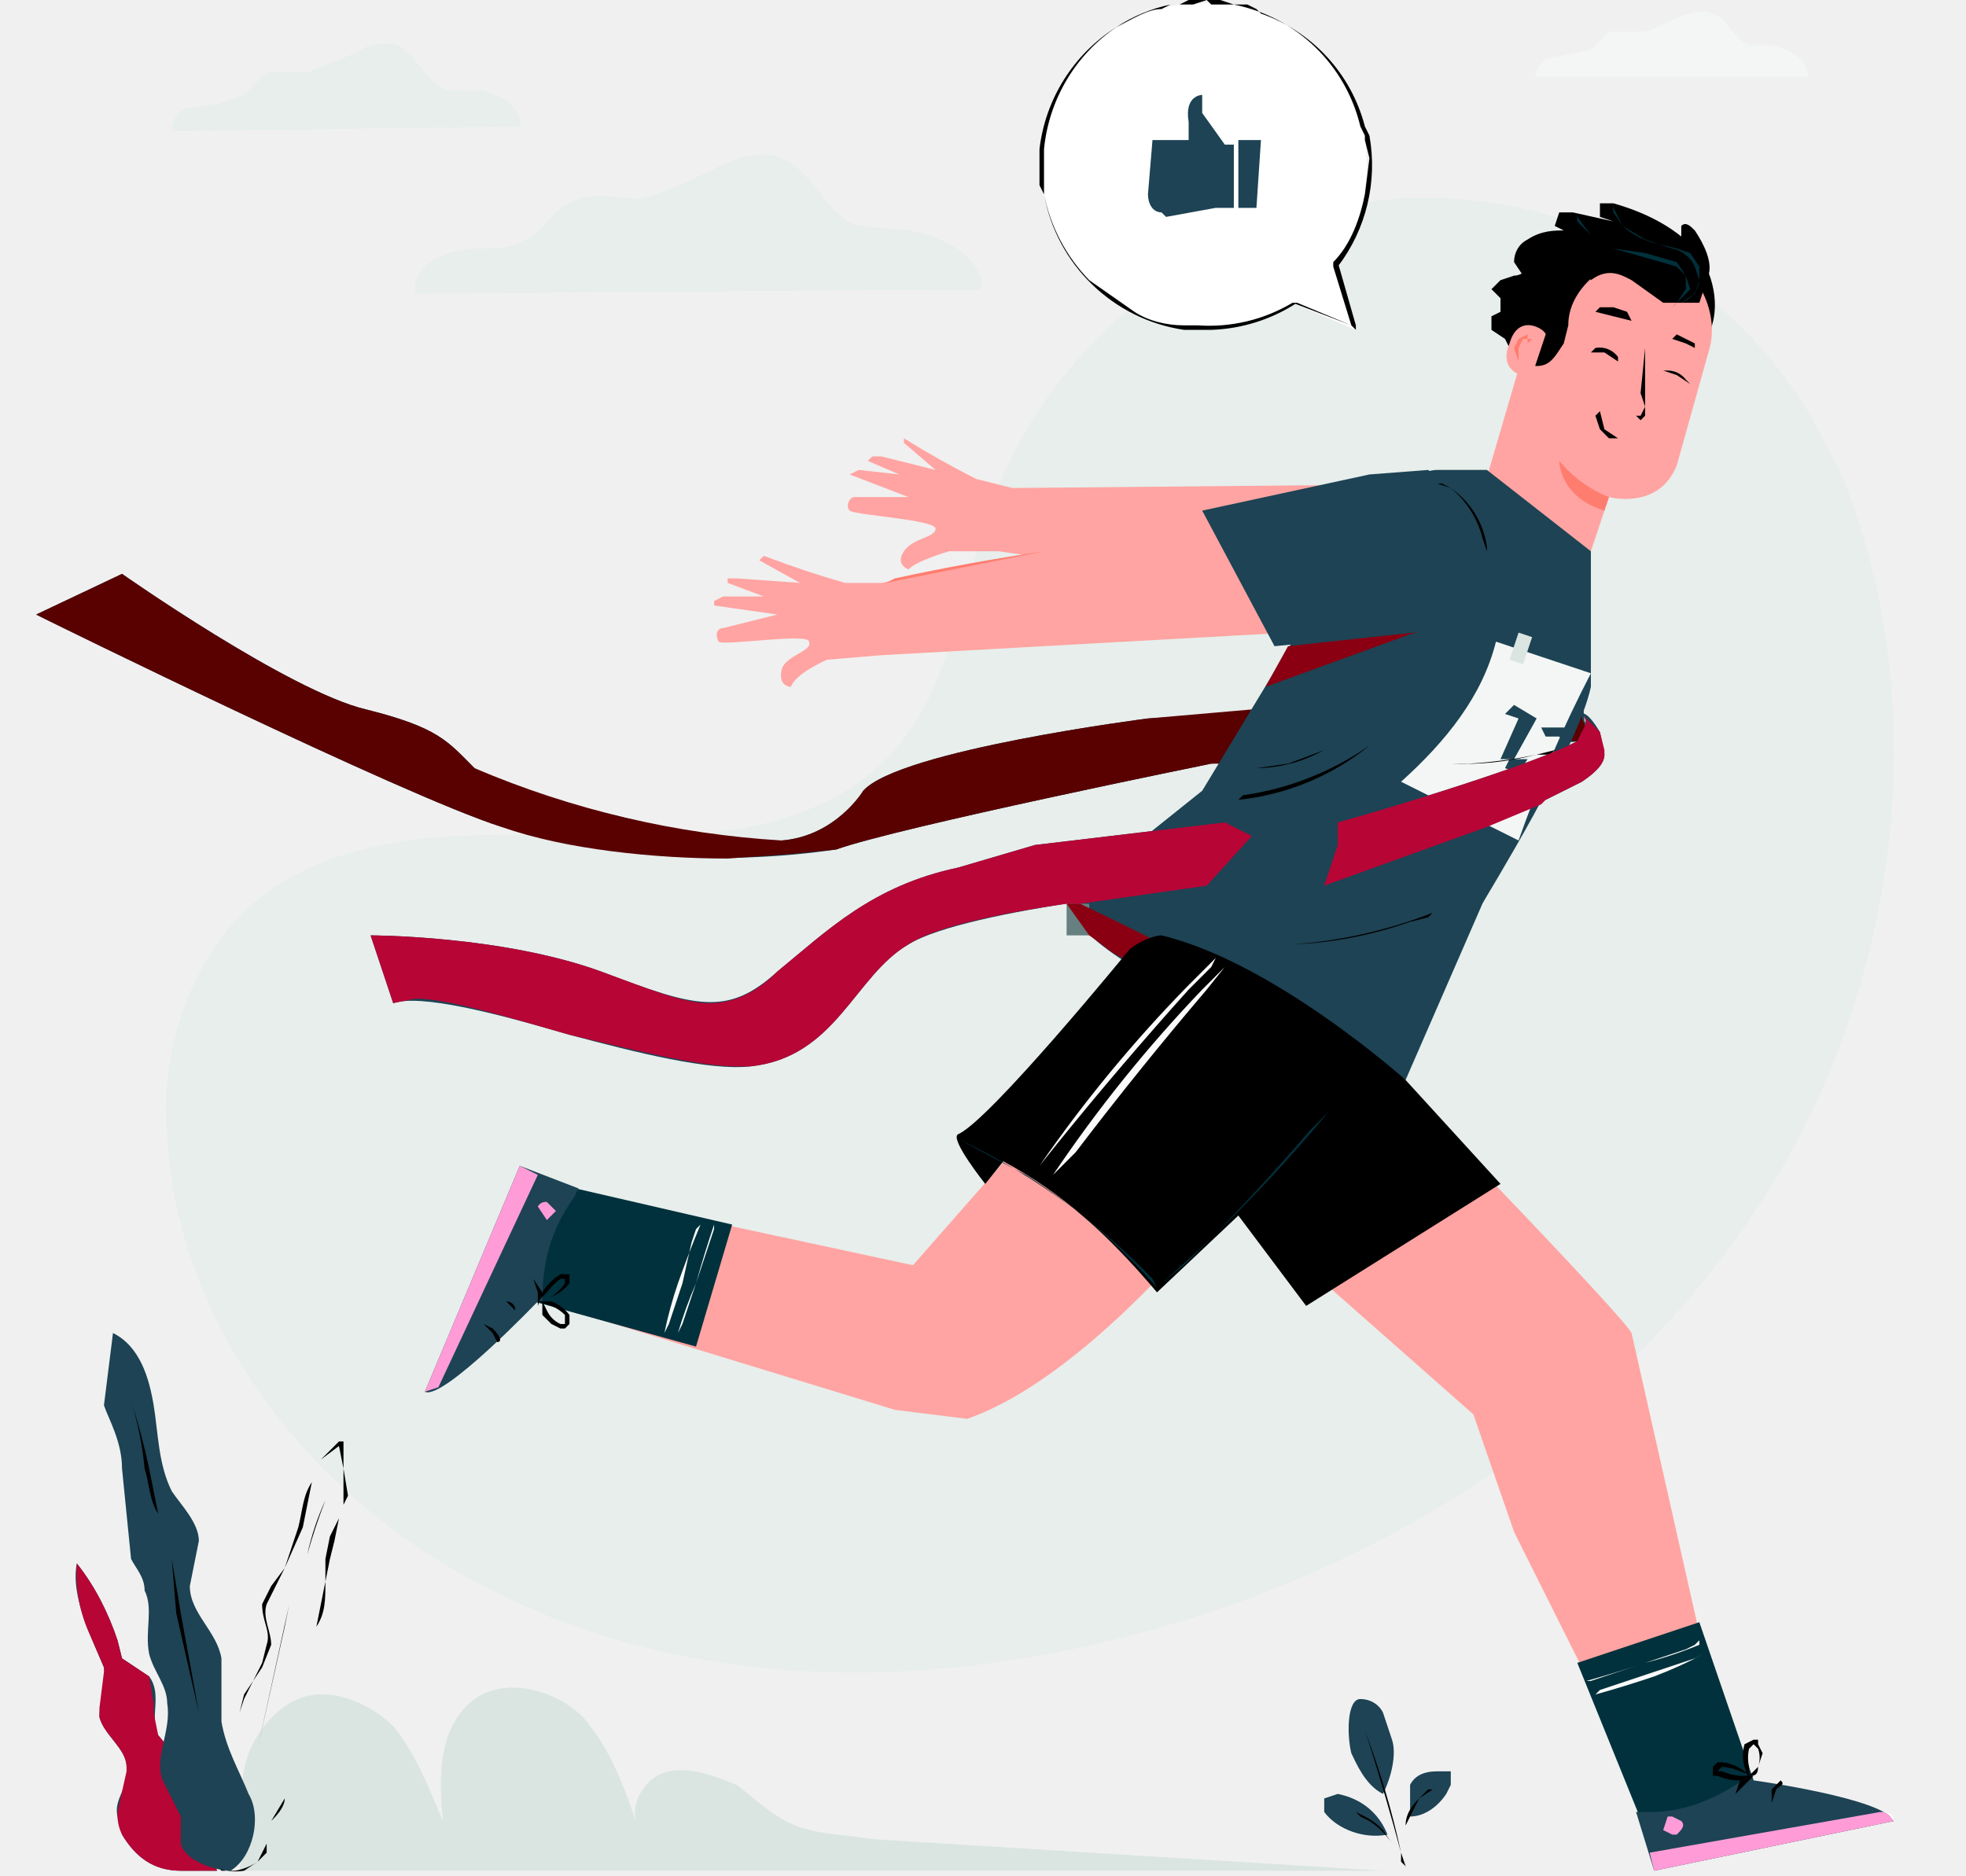
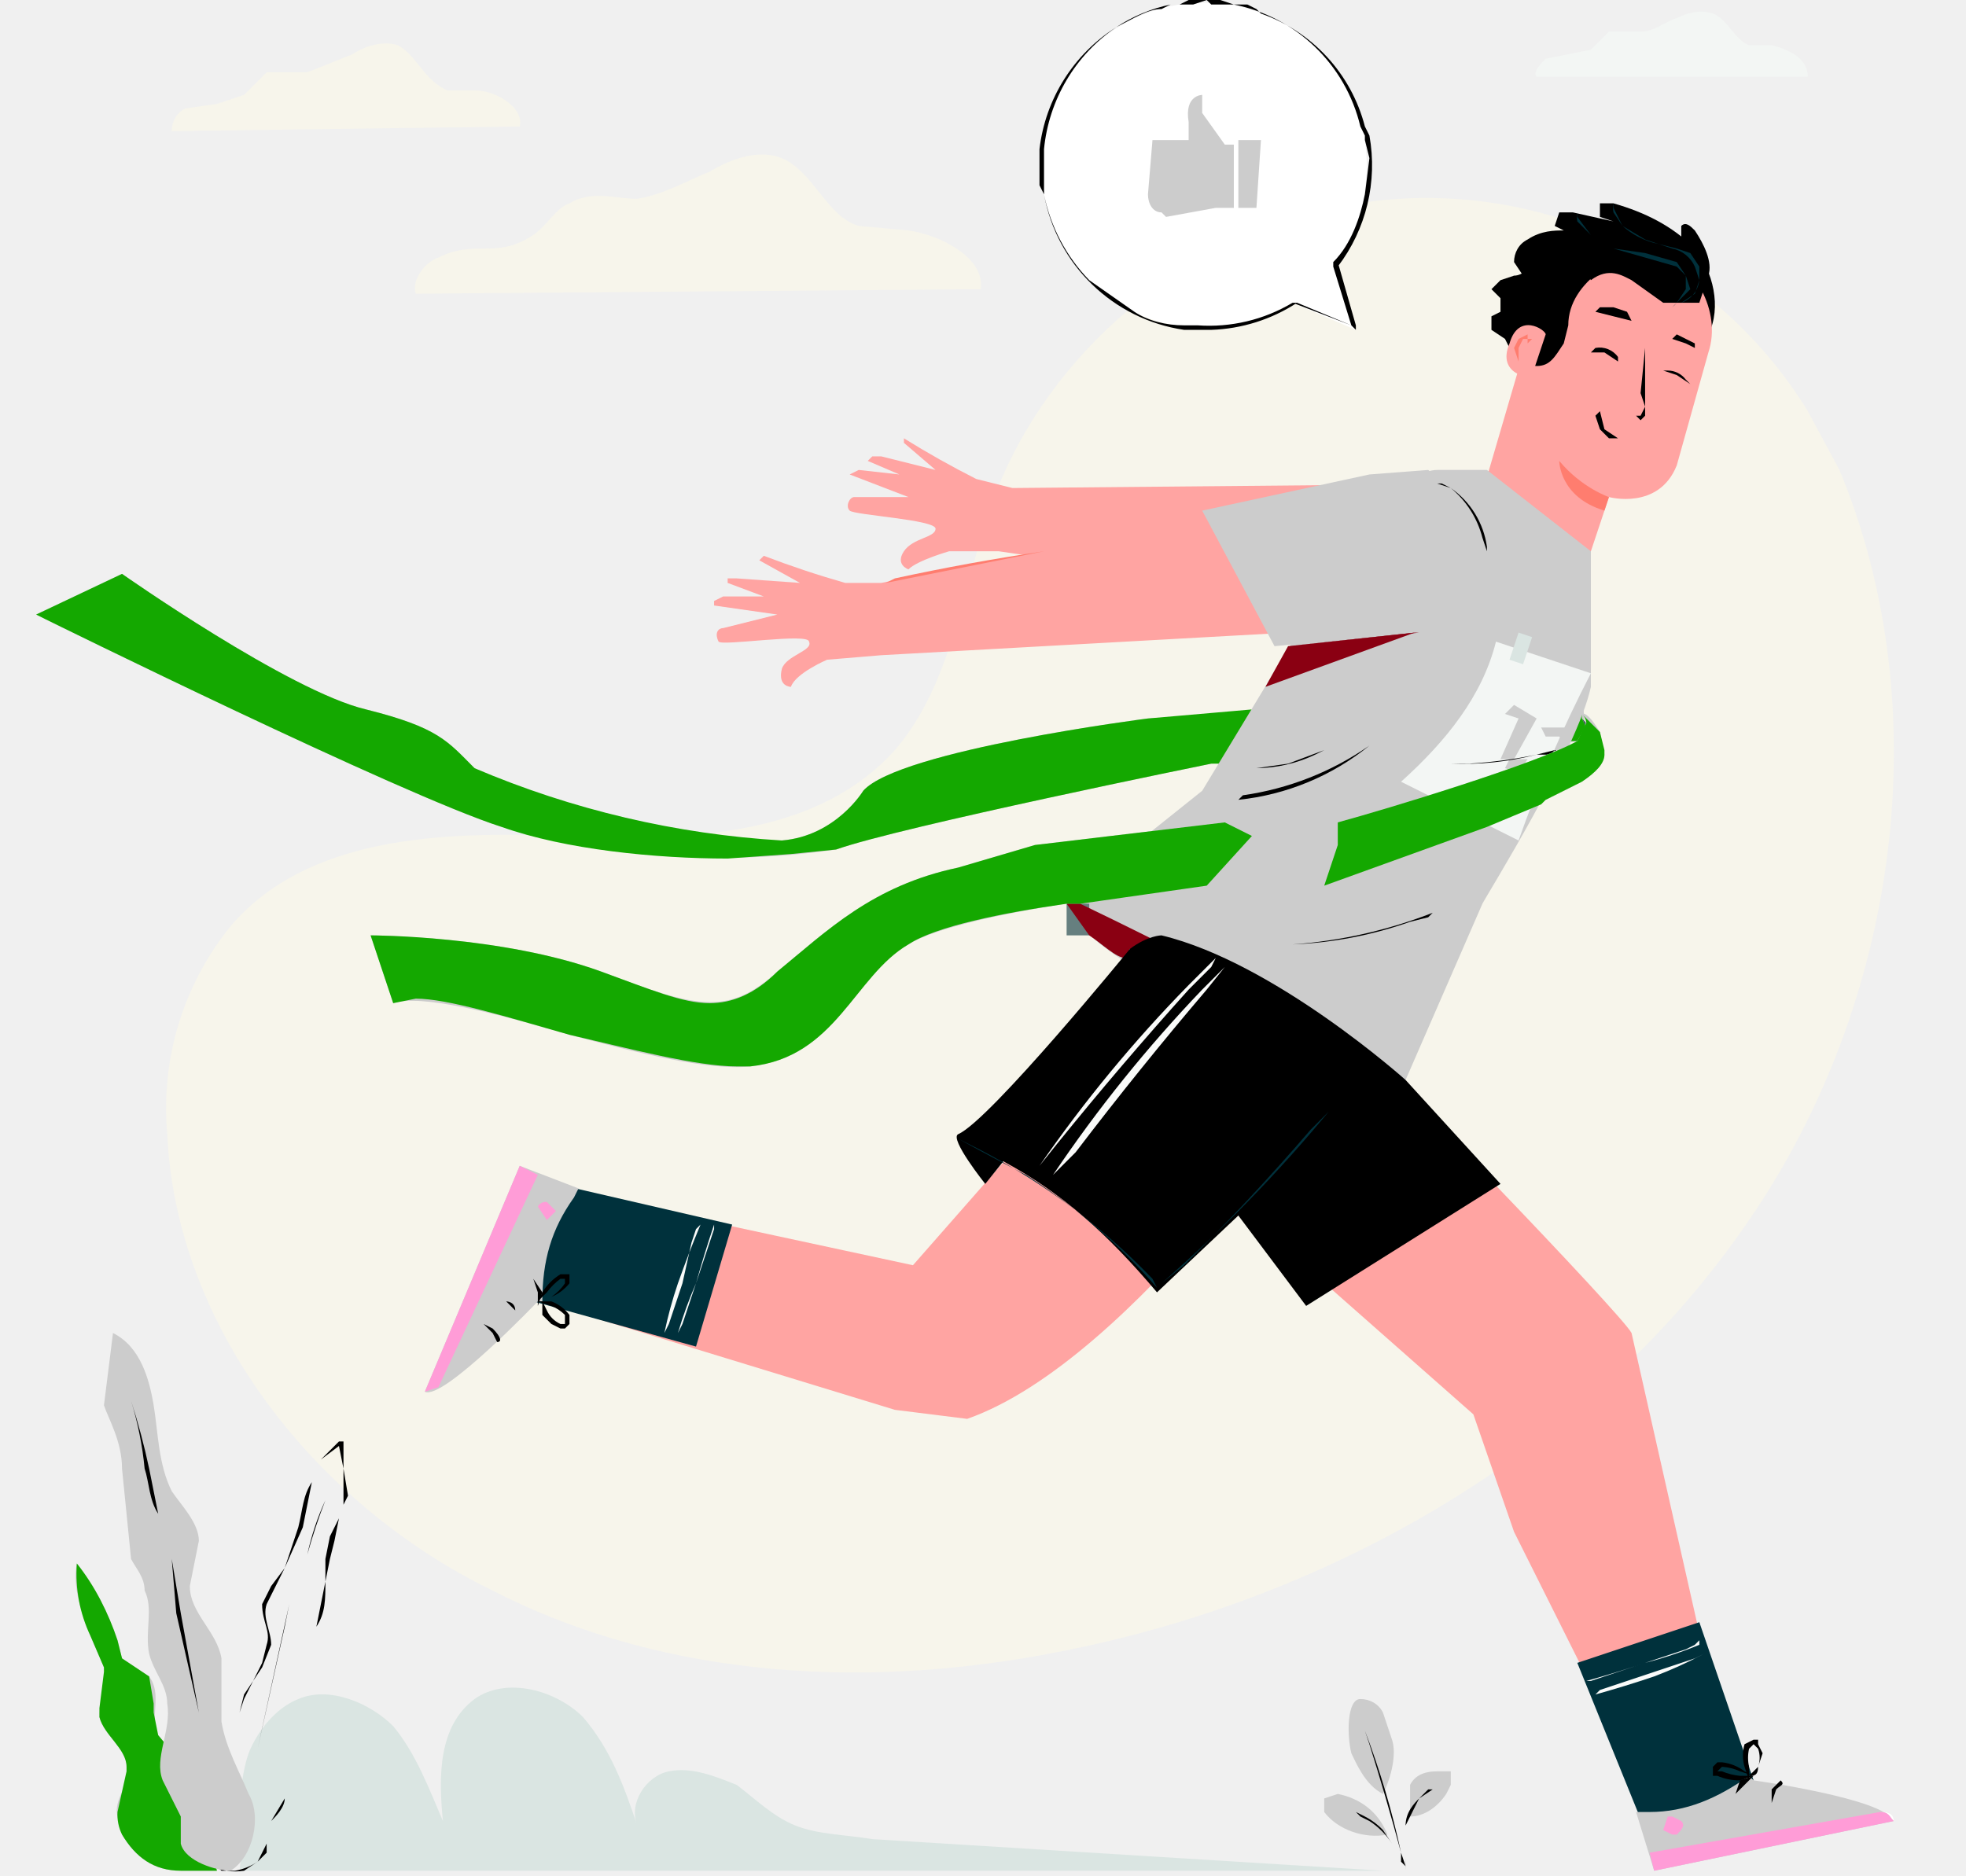
<svg xmlns="http://www.w3.org/2000/svg" xmlns:xlink="http://www.w3.org/1999/xlink" viewBox="0 0 435 415">
  <defs>
    <path id="a" d="M0 415V0h435v415z" clip-rule="evenodd" />
    <path id="c" fill="none" d="M0 0h435v415H0z" />
  </defs>
  <defs>
    <clipPath id="b">
      <path d="M0 0h435v415H0z" clip-rule="evenodd" />
    </clipPath>
    <clipPath id="d">
      <use xlink:href="#a" clip-rule="evenodd" />
    </clipPath>
    <clipPath id="e">
      <use xlink:href="#a" clip-rule="evenodd" />
    </clipPath>
    <clipPath id="f">
      <use xlink:href="#a" clip-rule="evenodd" />
    </clipPath>
    <clipPath id="g">
      <use xlink:href="#a" clip-rule="evenodd" />
    </clipPath>
    <clipPath id="h">
      <use xlink:href="#a" clip-rule="evenodd" />
    </clipPath>
    <clipPath id="i">
      <use xlink:href="#a" clip-rule="evenodd" />
    </clipPath>
    <clipPath id="j">
      <use xlink:href="#a" clip-rule="evenodd" />
    </clipPath>
    <clipPath id="k">
      <use xlink:href="#a" clip-rule="evenodd" />
    </clipPath>
    <clipPath id="l">
      <use xlink:href="#a" clip-rule="evenodd" />
    </clipPath>
    <clipPath id="m">
      <use xlink:href="#a" clip-rule="evenodd" />
    </clipPath>
    <clipPath id="n">
      <use xlink:href="#a" clip-rule="evenodd" />
    </clipPath>
    <clipPath id="o">
      <use xlink:href="#a" clip-rule="evenodd" />
    </clipPath>
    <clipPath id="p">
      <use xlink:href="#a" clip-rule="evenodd" />
    </clipPath>
    <clipPath id="q">
      <use xlink:href="#a" clip-rule="evenodd" />
    </clipPath>
    <clipPath id="r">
      <use xlink:href="#a" clip-rule="evenodd" />
    </clipPath>
    <clipPath id="s">
      <use xlink:href="#a" clip-rule="evenodd" />
    </clipPath>
    <clipPath id="t">
      <use xlink:href="#a" clip-rule="evenodd" />
    </clipPath>
    <clipPath id="u">
      <use xlink:href="#a" clip-rule="evenodd" />
    </clipPath>
    <clipPath id="v">
      <use xlink:href="#a" clip-rule="evenodd" />
    </clipPath>
    <clipPath id="w">
      <use xlink:href="#a" clip-rule="evenodd" />
    </clipPath>
    <clipPath id="x">
      <use xlink:href="#a" clip-rule="evenodd" />
    </clipPath>
    <clipPath id="y">
      <use xlink:href="#a" clip-rule="evenodd" />
    </clipPath>
    <clipPath id="z">
      <use xlink:href="#a" clip-rule="evenodd" />
    </clipPath>
    <clipPath id="A">
      <use xlink:href="#a" clip-rule="evenodd" />
    </clipPath>
    <clipPath id="B">
      <use xlink:href="#a" clip-rule="evenodd" />
    </clipPath>
    <clipPath id="C">
      <use xlink:href="#a" clip-rule="evenodd" />
    </clipPath>
    <clipPath id="D">
      <use xlink:href="#a" clip-rule="evenodd" />
    </clipPath>
    <clipPath id="E">
      <use xlink:href="#a" clip-rule="evenodd" />
    </clipPath>
    <clipPath id="F">
      <use xlink:href="#a" clip-rule="evenodd" />
    </clipPath>
    <clipPath id="G">
      <use xlink:href="#a" clip-rule="evenodd" />
    </clipPath>
    <clipPath id="H">
      <use xlink:href="#a" clip-rule="evenodd" />
    </clipPath>
    <clipPath id="I">
      <use xlink:href="#a" clip-rule="evenodd" />
    </clipPath>
    <clipPath id="J">
      <use xlink:href="#a" clip-rule="evenodd" />
    </clipPath>
    <clipPath id="K">
      <use xlink:href="#a" clip-rule="evenodd" />
    </clipPath>
    <clipPath id="L">
      <use xlink:href="#a" clip-rule="evenodd" />
    </clipPath>
    <clipPath id="M">
      <use xlink:href="#a" clip-rule="evenodd" />
    </clipPath>
    <clipPath id="N">
      <use xlink:href="#a" clip-rule="evenodd" />
    </clipPath>
    <clipPath id="O">
      <use xlink:href="#a" clip-rule="evenodd" />
    </clipPath>
    <clipPath id="P">
      <use xlink:href="#a" clip-rule="evenodd" />
    </clipPath>
    <clipPath id="Q">
      <use xlink:href="#a" clip-rule="evenodd" />
    </clipPath>
    <clipPath id="R">
      <use xlink:href="#a" clip-rule="evenodd" />
    </clipPath>
    <clipPath id="S">
      <use xlink:href="#a" clip-rule="evenodd" />
    </clipPath>
    <clipPath id="T">
      <use xlink:href="#a" clip-rule="evenodd" />
    </clipPath>
    <clipPath id="U">
      <use xlink:href="#a" clip-rule="evenodd" />
    </clipPath>
    <clipPath id="V">
      <use xlink:href="#a" clip-rule="evenodd" />
    </clipPath>
    <clipPath id="W">
      <use xlink:href="#a" clip-rule="evenodd" />
    </clipPath>
    <clipPath id="X">
      <use xlink:href="#a" clip-rule="evenodd" />
    </clipPath>
    <clipPath id="Y">
      <use xlink:href="#a" clip-rule="evenodd" />
    </clipPath>
    <clipPath id="Z">
      <use xlink:href="#a" clip-rule="evenodd" />
    </clipPath>
    <clipPath id="aa">
      <use xlink:href="#a" clip-rule="evenodd" />
    </clipPath>
    <clipPath id="ab">
      <use xlink:href="#a" clip-rule="evenodd" />
    </clipPath>
    <clipPath id="ac">
      <use xlink:href="#a" clip-rule="evenodd" />
    </clipPath>
    <clipPath id="ad">
      <use xlink:href="#a" clip-rule="evenodd" />
    </clipPath>
    <clipPath id="ae">
      <use xlink:href="#a" clip-rule="evenodd" />
    </clipPath>
    <clipPath id="af">
      <use xlink:href="#a" clip-rule="evenodd" />
    </clipPath>
    <clipPath id="ag">
      <use xlink:href="#a" clip-rule="evenodd" />
    </clipPath>
    <clipPath id="ah">
      <use xlink:href="#a" clip-rule="evenodd" />
    </clipPath>
    <clipPath id="ai">
      <use xlink:href="#a" clip-rule="evenodd" />
    </clipPath>
    <clipPath id="aj">
      <use xlink:href="#a" clip-rule="evenodd" />
    </clipPath>
    <clipPath id="ak">
      <use xlink:href="#a" clip-rule="evenodd" />
    </clipPath>
    <clipPath id="al">
      <use xlink:href="#a" clip-rule="evenodd" />
    </clipPath>
    <clipPath id="am">
      <use xlink:href="#a" clip-rule="evenodd" />
    </clipPath>
    <clipPath id="an">
      <use xlink:href="#a" clip-rule="evenodd" />
    </clipPath>
    <clipPath id="ao">
      <use xlink:href="#a" clip-rule="evenodd" />
    </clipPath>
    <clipPath id="ap">
      <use xlink:href="#a" clip-rule="evenodd" />
    </clipPath>
    <clipPath id="aq">
      <use xlink:href="#a" clip-rule="evenodd" />
    </clipPath>
    <clipPath id="ar">
      <use xlink:href="#a" clip-rule="evenodd" />
    </clipPath>
    <clipPath id="as">
      <use xlink:href="#a" clip-rule="evenodd" />
    </clipPath>
    <clipPath id="at">
      <use xlink:href="#a" clip-rule="evenodd" />
    </clipPath>
    <clipPath id="au">
      <use xlink:href="#a" clip-rule="evenodd" />
    </clipPath>
    <clipPath id="av">
      <use xlink:href="#a" clip-rule="evenodd" />
    </clipPath>
    <clipPath id="aw">
      <use xlink:href="#a" clip-rule="evenodd" />
    </clipPath>
    <clipPath id="ax">
      <use xlink:href="#a" clip-rule="evenodd" />
    </clipPath>
    <clipPath id="ay">
      <use xlink:href="#a" clip-rule="evenodd" />
    </clipPath>
    <clipPath id="az">
      <use xlink:href="#a" clip-rule="evenodd" />
    </clipPath>
    <clipPath id="aA">
      <use xlink:href="#a" clip-rule="evenodd" />
    </clipPath>
    <clipPath id="aB">
      <use xlink:href="#a" clip-rule="evenodd" />
    </clipPath>
    <clipPath id="aC">
      <use xlink:href="#a" clip-rule="evenodd" />
    </clipPath>
    <clipPath id="aD">
      <use xlink:href="#a" clip-rule="evenodd" />
    </clipPath>
    <clipPath id="aE">
      <use xlink:href="#a" clip-rule="evenodd" />
    </clipPath>
    <clipPath id="aF">
      <use xlink:href="#a" clip-rule="evenodd" />
    </clipPath>
    <clipPath id="aG">
      <use xlink:href="#a" clip-rule="evenodd" />
    </clipPath>
    <clipPath id="aH">
      <use xlink:href="#a" clip-rule="evenodd" />
    </clipPath>
    <clipPath id="aI">
      <use xlink:href="#a" clip-rule="evenodd" />
    </clipPath>
    <clipPath id="aJ">
      <use xlink:href="#a" clip-rule="evenodd" />
    </clipPath>
    <clipPath id="aK">
      <use xlink:href="#a" clip-rule="evenodd" />
    </clipPath>
    <clipPath id="aL">
      <use xlink:href="#a" clip-rule="evenodd" />
    </clipPath>
    <clipPath id="aM">
      <use xlink:href="#a" clip-rule="evenodd" />
    </clipPath>
    <clipPath id="aN">
      <use xlink:href="#a" clip-rule="evenodd" />
    </clipPath>
    <clipPath id="aO">
      <use xlink:href="#a" clip-rule="evenodd" />
    </clipPath>
    <clipPath id="aP">
      <use xlink:href="#a" clip-rule="evenodd" />
    </clipPath>
    <clipPath id="aQ">
      <use xlink:href="#a" clip-rule="evenodd" />
    </clipPath>
    <clipPath id="aR">
      <use xlink:href="#a" clip-rule="evenodd" />
    </clipPath>
    <clipPath id="aS">
      <use xlink:href="#a" clip-rule="evenodd" />
    </clipPath>
    <clipPath id="aT">
      <use xlink:href="#a" clip-rule="evenodd" />
    </clipPath>
    <clipPath id="aU">
      <use xlink:href="#a" clip-rule="evenodd" />
    </clipPath>
    <clipPath id="aV">
      <use xlink:href="#a" clip-rule="evenodd" />
    </clipPath>
    <clipPath id="aW">
      <use xlink:href="#a" clip-rule="evenodd" />
    </clipPath>
    <clipPath id="aX">
      <use xlink:href="#a" clip-rule="evenodd" />
    </clipPath>
    <clipPath id="aY">
      <use xlink:href="#a" clip-rule="evenodd" />
    </clipPath>
    <clipPath id="aZ">
      <use xlink:href="#a" clip-rule="evenodd" />
    </clipPath>
    <clipPath id="ba">
      <use xlink:href="#a" clip-rule="evenodd" />
    </clipPath>
    <clipPath id="bb">
      <use xlink:href="#a" clip-rule="evenodd" />
    </clipPath>
    <clipPath id="bc">
      <use xlink:href="#a" clip-rule="evenodd" />
    </clipPath>
  </defs>
  <g clip-path="url(#b)" transform="matrix(1 0 0 -1 0 415)">
    <use xlink:href="#c" />
    <use xlink:href="#c" />
    <use xlink:href="#c" />
    <use xlink:href="#c" />
    <use xlink:href="#c" />
    <path fill="none" d="M0 415V0h435v415z" />
    <path fill="#DAE5E2" d="M306 1 193 8c-6 1-12 1-17 3s-9 6-13 9c-5 2-10 4-15 3s-9-7-7-12c-3 9-6 17-12 24-6 6-17 9-24 4-8-6-8-17-7-27-3 7-6 15-11 21-5 5-14 9-21 6-5-2-9-7-11-12-2-6-2-12-1-17l-1-9h253z" clip-path="url(#d)" />
-     <path fill="#E7EEEC" d="M217 351c1 7-9 12-16 13l-11 1c-7 2-10 12-17 15-5 2-11 0-16-3-5-2-10-5-16-6-5 0-10 2-15-1-3-1-5-5-8-7s-6-3-10-3-7 0-11-2c-3-1-6-5-5-8l125 1z" clip-path="url(#e)" />
+     <path fill="#F7F5EB" d="M217 351c1 7-9 12-16 13l-11 1c-7 2-10 12-17 15-5 2-11 0-16-3-5-2-10-5-16-6-5 0-10 2-15-1-3-1-5-5-8-7s-6-3-10-3-7 0-11-2c-3-1-6-5-5-8l125 1z" clip-path="url(#e)" />
    <path fill="#F3F6F4" d="M400 398c0 4-4 6-8 7h-5c-3 1-5 6-8 7s-6 0-8-1c-3-1-5-3-8-3h-7l-4-4-5-1-5-1c-1-1-3-3-2-4h60z" clip-path="url(#f)" />
-     <path fill="#E7EEEC" d="M115 387c1 4-5 8-10 8h-6c-5 2-7 8-11 10-3 1-7 0-10-2l-10-4h-9l-5-5-6-2-7-1c-2-1-3-3-3-5l77 1z" clip-path="url(#g)" />
-     <path fill="#E7EEEC" d="M400 324a99 99 0 0 1-105 45c-33-7-63-32-75-64-7-19-9-41-22-56-18-20-48-20-74-19s-56 0-73-20a64 64 0 0 1-14-46c2-43 33-82 72-101 39-20 85-22 128-13 59 12 116 45 150 95 33 48 42 113 20 166l-7 13z" clip-path="url(#h)" />
+     <path fill="#F7F5EB" d="M115 387c1 4-5 8-10 8h-6c-5 2-7 8-11 10-3 1-7 0-10-2l-10-4h-9l-5-5-6-2-7-1c-2-1-3-3-3-5l77 1z" clip-path="url(#g)" />
+     <path fill="#F7F5EB" d="M400 324a99 99 0 0 1-105 45c-33-7-63-32-75-64-7-19-9-41-22-56-18-20-48-20-74-19s-56 0-73-20a64 64 0 0 1-14-46c2-43 33-82 72-101 39-20 85-22 128-13 59 12 116 45 150 95 33 48 42 113 20 166l-7 13z" clip-path="url(#h)" />
    <path d="M435 1z" clip-path="url(#i)" />
-     <path fill="#1D4354" d="M10 278s79-39 101-46a176 176 0 0 1 74-5c14 5 83 19 83 19l83 5-1 11-96-6s-55-7-63-16c0 0-6-10-18-11-11-2-63 11-68 16-6 6-8 9-24 13-17 4-54 30-54 30l-19-9 2-1z" clip-path="url(#j)" />
-     <path fill="#590000" d="M161 225c-16 0-36 2-50 7-22 7-101 46-101 46l-2 1 19 9s37-26 54-30c16-4 18-7 24-13a204 204 0 0 1 68-16c12 1 18 11 18 11 8 9 63 16 63 16l23 2-7-12h-2s-69-14-83-19l-10-1-14-1z" clip-path="url(#k)" />
+     <path fill="#CCCCCC" d="M10 278s79-39 101-46a176 176 0 0 1 74-5c14 5 83 19 83 19l83 5-1 11-96-6s-55-7-63-16c0 0-6-10-18-11-11-2-63 11-68 16-6 6-8 9-24 13-17 4-54 30-54 30l-19-9 2-1z" clip-path="url(#j)" />
+     <path fill="#14A800" d="M161 225c-16 0-36 2-50 7-22 7-101 46-101 46l-2 1 19 9s37-26 54-30c16-4 18-7 24-13a204 204 0 0 1 68-16c12 1 18 11 18 11 8 9 63 16 63 16l23 2-7-12h-2s-69-14-83-19l-10-1-14-1z" clip-path="url(#k)" />
    <path fill="#3A5556" d="m351 254-1 2 1-1v-1zm-1 3v1-1z" clip-path="url(#l)" />
-     <path fill="#590000" d="M347 251a139 139 0 0 1 3 7v-2l1-2-2-3h-2z" clip-path="url(#m)" />
+     <path fill="#14A800" d="M347 251a139 139 0 0 1 3 7v-2l1-2-2-3h-2z" clip-path="url(#m)" />
    <path fill="#FFA4A2" d="m333 308-109-1-8 2a210 210 0 0 0-16 9v-1l7-6-12 3h-2l-1-1 7-3-9 1-2-1 13-5h-12c-1 0-2-2-1-3s19-2 19-4-5-2-7-5 1-4 1-4c2 2 9 4 9 4h11l103-15 15 10 7 11-13 9z" clip-path="url(#n)" />
    <path fill="#FFA4A2" d="m306 308-111-22h-8a219 219 0 0 0-18 6l-1-1 9-5-14 1h-2v-1l8-3h-9l-2-1v-1l14-2-12-3c-1 0-2-1-1-3 1-1 20 2 20 0 1-2-5-3-6-6-1-4 2-4 2-4 1 3 8 6 8 6l12 1 108 6 14 13 4 13-15 6z" clip-path="url(#o)" />
    <path fill="#FF7D6F" d="M267 300h-3l-8-2-25-5a620291 620291 0 0 0-35-7l2 1a495 495 0 0 0 33 6l25 5 8 2h3z" clip-path="url(#p)" />
    <path d="M339 358c0-2-2-4-4-4l-3-1-2-2 2-2v-3l-2-1v-3l3-2 1-2z" clip-path="url(#q)" />
    <path d="M378 341c3 6 1 14-3 19-5 5-11 8-18 10h-3v-3l3-1-9 2h-3l-1-3 2-1c-2 0-5 0-8-2-2-1-3-3-3-5l2-3-1-6c-2-3-2-7-2-10 1-4 2-7 5-9z" clip-path="url(#r)" />
    <path fill="#FFA4A2" d="m366 360-1 1c-11 3-22-3-25-14l-12-41 22-19 6 18s11-3 15 7l7 25c3 9-3 20-12 23z" clip-path="url(#s)" />
    <path fill="#FF7D6F" d="M356 305s-6 2-11 8c0 0 0-8 10-11l1 3z" clip-path="url(#t)" />
    <path d="m355 355-3 7h-6c-2 0-3-2-4-4-3-7-3-14-5-21v-1c0-1 1-2 3-2 3 0 4 2 6 5l1 4c0 5 3 9 7 12h1z" clip-path="url(#u)" />
    <path fill="#FFA4A2" d="M342 341c0 1-6 5-8-2-3-7 5-8 5-7l3 9z" clip-path="url(#v)" />
    <path fill="#FF7D6F" d="M337 335h-1v3l1 2h1v-1l1 1h-1v1l-2-1-1-2 1-3h1z" clip-path="url(#w)" />
    <path d="M352 353c4 3 7 1 9 0l7-5h8l2 6c1 3-1 7-3 10-1 1-2 2-3 1v-3s-12 4-19 2-1-11-1-11z" clip-path="url(#x)" />
    <path fill="#00313C" d="M357 370v-1l2-4a17 17 0 0 1 8-4l4-1 3-1 2-3v-3l-1-3-3-2h-1 1a6 6 0 0 1 4 5l-1 3a7 7 0 0 1-5 4l-3 1-3 1-5 3-2 3a5 5 0 0 0 0 2z" clip-path="url(#y)" />
    <path fill="#00313C" d="M349 368v-1l3-4 5-3 7-1 7-2 2-3 1-3-3-3a6 6 0 0 0-1-1l1 1 2 3v3l-2 2-7 2-7 2-5 3-3 3a7 7 0 0 0 0 2z" clip-path="url(#z)" />
    <path d="m374 330-3 2-3 1h1a5 5 0 0 0 4-2l1-1z" clip-path="url(#A)" />
    <path d="m358 335-3 2h-3l1 1a5 5 0 0 0 5-2v-1z" clip-path="url(#B)" />
    <path d="m359 324 3-1h1l1 2-1 3 1 10v-15l-1-1-1 1-3 1z" clip-path="url(#C)" />
    <path d="m354 324 1-4 3-2h-2l-2 2-1 3 1 1z" clip-path="url(#D)" />
    <path d="m361 344-4 1-4 1 1 1h3l3-1 1-2z" clip-path="url(#E)" />
    <path d="m375 338-2 1-3 1 1 1 2-1 2-1v-1z" clip-path="url(#F)" />
-     <path fill="#1D4354" d="M352 293v-30c-3-14-23-46-24-48l-17-39s-72 22-75 40l30 24 23 38 13 23s10 10 16 10h11l23-18z" clip-path="url(#G)" />
+     <path fill="#CCCCCC" d="M352 293v-30c-3-14-23-46-24-48l-17-39s-72 22-75 40l30 24 23 38 13 23s10 10 16 10h11l23-18z" clip-path="url(#G)" />
    <path fill="none" d="m241 208-5 7 5-7" clip-path="url(#H)" />
    <path fill="#667F7F" d="M236 215h5v-7h-5z" clip-path="url(#34)" />
    <path fill="#8A0012" d="m297 185-33 12-14 8-1-2c-2 0-5 3-8 5l-5 7h3a1084 1084 0 0 0 58-30z" clip-path="url(#I)" />
-     <path fill="#1D4354" d="m316 311-13-1-37-8 16-30 41 4s11 20 7 24l-14 11z" clip-path="url(#J)" />
+     <path fill="#CCCCCC" d="m316 311-13-1-37-8 16-30 41 4s11 20 7 24l-14 11z" clip-path="url(#J)" />
    <path fill="#8A0012" d="m280 263 5 9 28 3-33-12z" clip-path="url(#K)" />
    <path fill="#8A0012" d="m285 272 29 3h-1l-28-3z" clip-path="url(#L)" />
    <path d="M322 275z" clip-path="url(#M)" />
    <path d="m329 293-1 3a21 21 0 0 1-7 11l-3 1h1l2-1a19 19 0 0 0 8-13v-1z" clip-path="url(#N)" />
    <path d="m274 238 1 1a65 65 0 0 1 28 11 55 55 0 0 0-29-12z" clip-path="url(#O)" />
    <path d="m278 245 7 1 8 3-2-1a31 31 0 0 0-13-3z" clip-path="url(#P)" />
    <path d="m317 213-1-1-4-1a89 89 0 0 0-26-5 106 106 0 0 1 31 7z" clip-path="url(#Q)" />
    <path fill="#F3F6F4" d="m352 266-21 7c-3-12-11-22-21-31l26-13a290 290 0 0 0 16 37z" clip-path="url(#R)" />
    <path fill="#DAE5E2" d="m336 275-2-6 3-1 2 6-3 1z" clip-path="url(#S)" />
-     <path fill="#1D4354" d="M332 247h3l5 9-5 3-2-2 3-1-4-9z" clip-path="url(#T)" />
-     <path fill="#1D4354" d="m347 250 1 3-1 1h-6l1-2h3l2-2z" clip-path="url(#U)" />
-     <path fill="#1D4354" d="M337 247h-3l-1-2 3-1 2 3h-1z" clip-path="url(#V)" />
-     <path fill="#1D4354" d="m345 246-6-1-1-2 4-3v1l2 2h-1 1l1 3z" clip-path="url(#W)" />
+     <path fill="#CCCCCC" d="M332 247h3l5 9-5 3-2-2 3-1-4-9z" clip-path="url(#T)" />
+     <path fill="#CCCCCC" d="m347 250 1 3-1 1h-6l1-2h3l2-2z" clip-path="url(#U)" />
+     <path fill="#CCCCCC" d="M337 247h-3l-1-2 3-1 2 3h-1z" clip-path="url(#V)" />
+     <path fill="#CCCCCC" d="m345 246-6-1-1-2 4-3v1l2 2h-1 1l1 3z" clip-path="url(#W)" />
    <path d="m344 249-1-1h-3a66 66 0 0 0-19-2h4a104 104 0 0 1 15 2l4 1z" clip-path="url(#X)" />
    <path fill="#FFA4A2" d="M295 180c-1-1-44-66-81-79l-16 2-85 26 10 23 79-17 36 41 12 29 45-25z" clip-path="url(#Y)" />
    <path fill="#00313C" d="m118 127 36-10 8 27-39 9-5-26z" clip-path="url(#Z)" />
-     <path fill="#1D4354" d="M120 127h-1s-21-22-25-20l21 50 13-5-1-2c-5-7-7-14-7-23z" clip-path="url(#aa)" />
+     <path fill="#CCCCCC" d="M120 127h-1s-21-22-25-20l21 50 13-5-1-2c-5-7-7-14-7-23z" clip-path="url(#aa)" />
    <path fill="#FF9CD7" d="m121 145-2 3a2 2 0 0 0 2 1l2-2-2-2z" clip-path="url(#ab)" />
    <path fill="#F6F8F7" d="m94 107 3 1-3-1z" clip-path="url(#ac)" />
    <path fill="#FF9CD7" d="m94 107 21 50 4-2-22-47-3-1z" clip-path="url(#ad)" />
    <path d="M119 126v3l-1 3 2-3-1-3z" clip-path="url(#ae)" />
    <path d="m115 122-1 3-2 2s2 0 2-2l1-3z" clip-path="url(#af)" />
    <path d="m107 122 2-1c2-2 2-3 1-3l-1 2-2 2z" clip-path="url(#ag)" />
    <path d="m119 127 1 2a12 12 0 0 0 4 4h2v-2a10 10 0 0 0-4-3l-3-1 3 1a11 11 0 0 1 3 3v1h-1a14 14 0 0 1-3-3l-2-2z" clip-path="url(#ah)" />
    <path d="M119 127h3a9 9 0 0 0 4-3v-2l-1-1h-1l-2 1-2 2v3l1-2a6 6 0 0 1 3-3h1v2a9 9 0 0 1-3 2l-3 1z" clip-path="url(#ai)" />
    <path fill="#FAFBFA" d="M158 144v-1l-1-3-3-9-3-9-1-2v-1 1a92 92 0 0 0 4 11 258 258 0 0 0 4 13z" clip-path="url(#aj)" />
    <path fill="#FAFBFA" d="m155 144-1-1-1-3-2-9-3-9-1-2v-1 1a92 92 0 0 0 3 11 255 255 0 0 0 5 13z" clip-path="url(#ak)" />
    <path fill="#FFA4A2" d="M301 183c2-1 58-59 60-63l21-93-20-5-27 54-9 26-34 30-36 33 45 18z" clip-path="url(#al)" />
    <path fill="#00313C" d="m388 21-12 35-27-9 15-37 24 11z" clip-path="url(#am)" />
-     <path fill="#1D4354" d="m387 22 1-1s29-4 31-9L366 1l-4 13h3c8 0 15 3 22 8z" clip-path="url(#an)" />
+     <path fill="#CCCCCC" d="m387 22 1-1s29-4 31-9L366 1l-4 13h3c8 0 15 3 22 8z" clip-path="url(#an)" />
    <path fill="#FF9CD7" d="m370 9-2 1 1 3h1l2-1c1-1 0-2-1-3h-1z" clip-path="url(#ao)" />
    <path fill="#FFF" d="M419 12c-1 1-1 2-3 2 1 0 3 0 3-2z" clip-path="url(#ap)" />
    <path fill="#FF9CD7" d="m366 1-1 4 51 9c2 0 2-1 3-2L366 1z" clip-path="url(#aq)" />
    <path d="m388 22-2-2-2-2 1 3 3 1z" clip-path="url(#ar)" />
    <path d="M394 21c1-1 0-1-1-2l-1-3v3l2 2z" clip-path="url(#as)" />
    <path d="M399 15v2l1 3-1-3v-2z" clip-path="url(#at)" />
    <path d="m388 22-3-1a12 12 0 0 0-5 1h-1v2l1 1h1a10 10 0 0 0 5-2l2-1-3 1a11 11 0 0 1-4 1l-1-1h1a14 14 0 0 1 4-1h3z" clip-path="url(#au)" />
    <path d="m387 21-1 3a9 9 0 0 0 0 5l2 1h1v-1l1-2-1-3c0-2-1-2-2-2l2 2a6 6 0 0 1 0 4l-1 1-1-1a9 9 0 0 1 0-4v-3z" clip-path="url(#av)" />
    <path fill="#FAFBFA" d="M351 43h1l3 1 9 3 9 3 2 1 1 1v-1a92 92 0 0 0-12-4 258 258 0 0 0-13-4z" clip-path="url(#aw)" />
    <path fill="#FAFBFA" d="m353 40 1 1 3 1 9 3 9 3 2 1h1-1a93 93 0 0 0-11-5 258 258 0 0 0-13-4z" clip-path="url(#ax)" />
    <path d="M250 205s-31-38-38-41c-2-1 6-11 6-11l4 5c13-7 23-16 34-29l18 17 15-20 43 27-21 23s-29 26-54 32c0 0-3 0-7-3z" clip-path="url(#ay)" />
    <path fill="#00313C" d="m296 171-1-1-1-1a329 329 0 0 0-37-38l-1-1v-1 1l1 1 5 4a498 498 0 0 1 28 30l4 4 1 1 1 1z" clip-path="url(#az)" />
    <path fill="#00313C" d="m256 130-1 2a146 146 0 0 1-41 30l-2 1a564 564 0 0 1 15-8 135 135 0 0 0 29-25z" clip-path="url(#aA)" />
    <path fill="#FAFBFA" d="M273 203h-1l-1-2-4-5a839 839 0 0 1-29-36l-5-5-1-2 1 2a308 308 0 0 0 33 41l5 5 1 2h1z" clip-path="url(#aB)" />
    <path fill="#FAFBFA" d="m269 203-1-2-5-5a843 843 0 0 1-29-34l-4-5a748 748 0 0 0-2-1l2 1a303 303 0 0 0 33 40l5 5 1 1z" clip-path="url(#aC)" />
    <path fill="#00313C" d="M304 137z" clip-path="url(#aD)" />
-     <path fill="#1D4354" d="M355 248c0-2-2-4-5-6l-8-4-49-19 3 9v5c11 3 44 13 53 18 1 2 3 4 1 6 0 0 1 1 4-4l1-5z" clip-path="url(#aE)" />
-     <path fill="#B70536" d="m293 219 3 9v5c11 3 44 13 53 18l2 4a3 3 0 0 1-1 2l4-4 1-4v-1c0-2-2-4-5-6l-8-4-1-1-12-5-36-13z" clip-path="url(#aF)" />
-     <path fill="#1D4354" d="m229 228 42 5 6-3-10-11s-53-5-66-13c-12-7-16-25-35-27-9-1-25 3-40 7-17 5-33 9-39 7l-5 15s29 0 51-8c21-8 28-10 39 0 11 9 21 19 40 23l17 5z" clip-path="url(#aG)" />
-     <path fill="#B70536" d="M163 179c-9 0-24 4-37 7-14 4-27 8-34 8l-5-1-5 15s29 0 51-8c11-4 18-7 24-7 5 0 10 2 15 7 11 9 21 19 40 23l17 5 42 5 6-3-10-11-28-4h-3c-14-2-29-5-35-9-12-7-16-25-35-27h-3z" clip-path="url(#aH)" />
+     <path fill="#CCCCCC" d="M355 248c0-2-2-4-5-6l-8-4-49-19 3 9v5c11 3 44 13 53 18 1 2 3 4 1 6 0 0 1 1 4-4l1-5z" clip-path="url(#aE)" />
+     <path fill="#14A800" d="m293 219 3 9v5c11 3 44 13 53 18l2 4a3 3 0 0 1-1 2l4-4 1-4v-1c0-2-2-4-5-6l-8-4-1-1-12-5-36-13z" clip-path="url(#aF)" />
+     <path fill="#CCCCCC" d="m229 228 42 5 6-3-10-11s-53-5-66-13c-12-7-16-25-35-27-9-1-25 3-40 7-17 5-33 9-39 7l-5 15s29 0 51-8c21-8 28-10 39 0 11 9 21 19 40 23l17 5z" clip-path="url(#aG)" />
+     <path fill="#14A800" d="M163 179c-9 0-24 4-37 7-14 4-27 8-34 8l-5-1-5 15s29 0 51-8c11-4 18-7 24-7 5 0 10 2 15 7 11 9 21 19 40 23l17 5 42 5 6-3-10-11-28-4h-3c-14-2-29-5-35-9-12-7-16-25-35-27h-3z" clip-path="url(#aH)" />
    <path fill="#00313C" d="M193 327z" clip-path="url(#aI)" />
    <path fill="#00313C" d="M146 310z" clip-path="url(#aJ)" />
    <path fill="#00313C" d="M170 318z" clip-path="url(#aK)" />
    <path fill="#00313C" d="M299 73z" clip-path="url(#aL)" />
    <path fill="#00313C" d="M276 65z" clip-path="url(#aM)" />
-     <path fill="#1D4354" d="M43 19c1 2-1 5-3 6l-5 6c-2 4 1 9-2 13l-6 4-1 4c-2 6-5 12-9 17-1-5 1-11 3-16l3-7c1-4-1-7-1-11 1-4 6-7 6-11 1-4-3-7-2-11l1-4c3-5 7-8 13-8h8l-5 18z" clip-path="url(#aN)" />
-     <path fill="#B70536" d="M48 1h-8c-6 0-10 3-13 8a10 10 0 0 0-1 5l2 9v1c0 4-5 7-6 11v2l1 8v1l-3 7a32 32 0 0 0-3 16c4-5 7-11 9-17l1-4 6-4 1-6v-2l1-5 5-6c2-1 3-3 3-5v-1l5-18z" clip-path="url(#aO)" />
+     <path fill="#CCCCCC" d="M43 19c1 2-1 5-3 6l-5 6c-2 4 1 9-2 13l-6 4-1 4c-2 6-5 12-9 17-1-5 1-11 3-16l3-7c1-4-1-7-1-11 1-4 6-7 6-11 1-4-3-7-2-11l1-4c3-5 7-8 13-8h8l-5 18z" clip-path="url(#aN)" />
+     <path fill="#14A800" d="M48 1h-8c-6 0-10 3-13 8a10 10 0 0 0-1 5l2 9v1c0 4-5 7-6 11v2l1 8v1l-3 7a32 32 0 0 0-3 16c4-5 7-11 9-17l1-4 6-4 1-6v-2l1-5 5-6c2-1 3-3 3-5v-1l5-18z" clip-path="url(#aO)" />
    <path d="M50 1h2a13 13 0 0 1 5 2l2 2v4l1 3c1 1 3 3 3 5v14l3 7 1 9 1 4 2 4c2 3 2 6 2 10l1 5 1 4 1 5 1 3 1 2-1 6v6h-1l-4-4-2-5c-2-3-2-6-3-10l-3-9-3-4-2-4c0-4 2-6 1-9l-1-4-2-4-2-3-1-4v-8l-2-6-3-5-1-3-1-2V8l2-6 1-1h1l-2 1-2 6v4l1 2 1 3 3 5 2 6v8l1 3 2 4 2 3 2 5c0 3-2 6-1 9l2 4 2 4 4 9 2 10 2 5 4 3 1-5v-8l-1-3-2-4-1-5v-5l-2-10-2-4-1-4-1-9-3-7V17l-3-5-1-3V7l-1-2-1-2-3-2a13 13 0 0 0-4 0z" clip-path="url(#aP)" />
    <path d="M74 91v-1l-1-3-1-4a58 58 0 0 1-4-12l-2-7-2-4-1-5-2-9-4-18-4-14-2-10-1-2V1l1 3 2 10 4 14a203145 203145 0 0 0 7 32l2 4 2 7a127 127 0 0 0 4 12l1 4 1 3v1z" clip-path="url(#aQ)" />
-     <path fill="#1D4354" d="M51 1c5 3 7 12 4 17-2 5-5 10-6 16v14c-1 6-7 10-7 16l2 10c0 4-4 8-6 11-3 6-3 13-4 19s-3 13-9 16l-2-16c1-3 4-8 4-14l1-10 1-10c1-2 3-4 3-7 2-4 0-9 1-14 1-4 4-7 4-11 1-6-3-12-1-17l4-8V7c1-4 8-6 11-6z" clip-path="url(#aR)" />
+     <path fill="#CCCCCC" d="M51 1c5 3 7 12 4 17-2 5-5 10-6 16v14c-1 6-7 10-7 16l2 10c0 4-4 8-6 11-3 6-3 13-4 19s-3 13-9 16l-2-16c1-3 4-8 4-14l1-10 1-10c1-2 3-4 3-7 2-4 0-9 1-14 1-4 4-7 4-11 1-6-3-12-1-17l4-8V7c1-4 8-6 11-6z" clip-path="url(#aR)" />
    <path d="M27 115v-5l2-5a75 75 0 0 0 3-15c1-3 1-7 3-10l2-5 1-5 1-12 5-22 4-18 2-13 1-3V1v1l-1 3-2 13-4 18-4 22-2 12-1 5-2 5-2 10a151 151 0 0 1-4 15l-2 5v5z" clip-path="url(#aS)" />
-     <path fill="#1D4354" d="M301 39c2 0 4-1 5-3l2-6c1-3 0-8-2-12-4 2-6 7-7 9-1 4-1 12 2 12z" clip-path="url(#aT)" />
-     <path fill="#1D4354" d="M312 13v7c1 2 3 3 6 3h3v-3l-1-2c-2-3-5-5-8-5z" clip-path="url(#aU)" />
+     <path fill="#CCCCCC" d="M301 39c2 0 4-1 5-3l2-6c1-3 0-8-2-12-4 2-6 7-7 9-1 4-1 12 2 12z" clip-path="url(#aT)" />
+     <path fill="#CCCCCC" d="M312 13v7c1 2 3 3 6 3h3v-3l-1-2c-2-3-5-5-8-5z" clip-path="url(#aU)" />
    <path d="M311 1v10c0 3 2 5 3 6l2 2h1l-3-2-3-6V4a87 87 0 0 0 0-3z" clip-path="url(#aV)" />
    <path d="M302 33v-1a185 185 0 0 0 8-27l1-4V0v1l-1 4a610 610 0 0 1-7 24l-1 3v1z" clip-path="url(#aW)" />
-     <path fill="#1D4354" d="M307 9c-2 5-6 8-11 9l-3-1v-3c3-4 9-6 14-5z" clip-path="url(#aX)" />
+     <path fill="#CCCCCC" d="M307 9c-2 5-6 8-11 9l-3-1v-3c3-4 9-6 14-5z" clip-path="url(#aX)" />
    <path d="M297 14h3l2-1a15 15 0 0 0 4-3l2-3 1-1 1-1V3l1-1-1 3-1 1-1 1a17 17 0 0 1-5 5l-2 1-1 1h-3z" clip-path="url(#aY)" />
    <path fill="#FFF" d="m300 342-4 15c4 4 5 9 6 16a36 36 0 1 1-18-26l2 1 14-6z" clip-path="url(#aZ)" />
-     <path fill="#1D4354" d="M273 383h-2l-5 7v4s-4 0-3-6v-4h-8l-1-12c0-2 1-4 3-4l1-1 11 2h4v14z" clip-path="url(#ba)" />
-     <path fill="#1D4354" d="m279 384-1-15h-4v15h5z" clip-path="url(#bb)" />
+     <path fill="#CCCCCC" d="M273 383h-2l-5 7v4s-4 0-3-6v-4h-8l-1-12c0-2 1-4 3-4l1-1 11 2h4v14z" clip-path="url(#ba)" />
+     <path fill="#CCCCCC" d="m279 384-1-15h-4v15h5z" clip-path="url(#bb)" />
    <path d="M267 415h-4l-2-1h-2l-2-1c-3 0-6-2-10-4a37 37 0 0 1-17-27v-8l1-2a37 37 0 0 1 31-30h6a37 37 0 0 1 19 6h-1l13-5 1-1v1l-4 14v-1a37 37 0 0 1 7 29l-1 2a36 36 0 0 1-23 25l-1 1-2 1h-3l-3 1h-3l1-1h5a36 36 0 0 0 28-27l1-2v-1l1-4-1-8c-1-5-3-11-7-15v-1l4-13-12 5h-1a36 36 0 0 0-21-5h-3c-4 0-8 1-11 3l-10 7a38 38 0 0 0-10 19v10a37 37 0 0 0 16 27 35 35 0 0 0 12 5h5a1567 1567 0 0 0 3 1z" clip-path="url(#bc)" />
    <use xlink:href="#c" />
    <use xlink:href="#c" />
  </g>
</svg>
